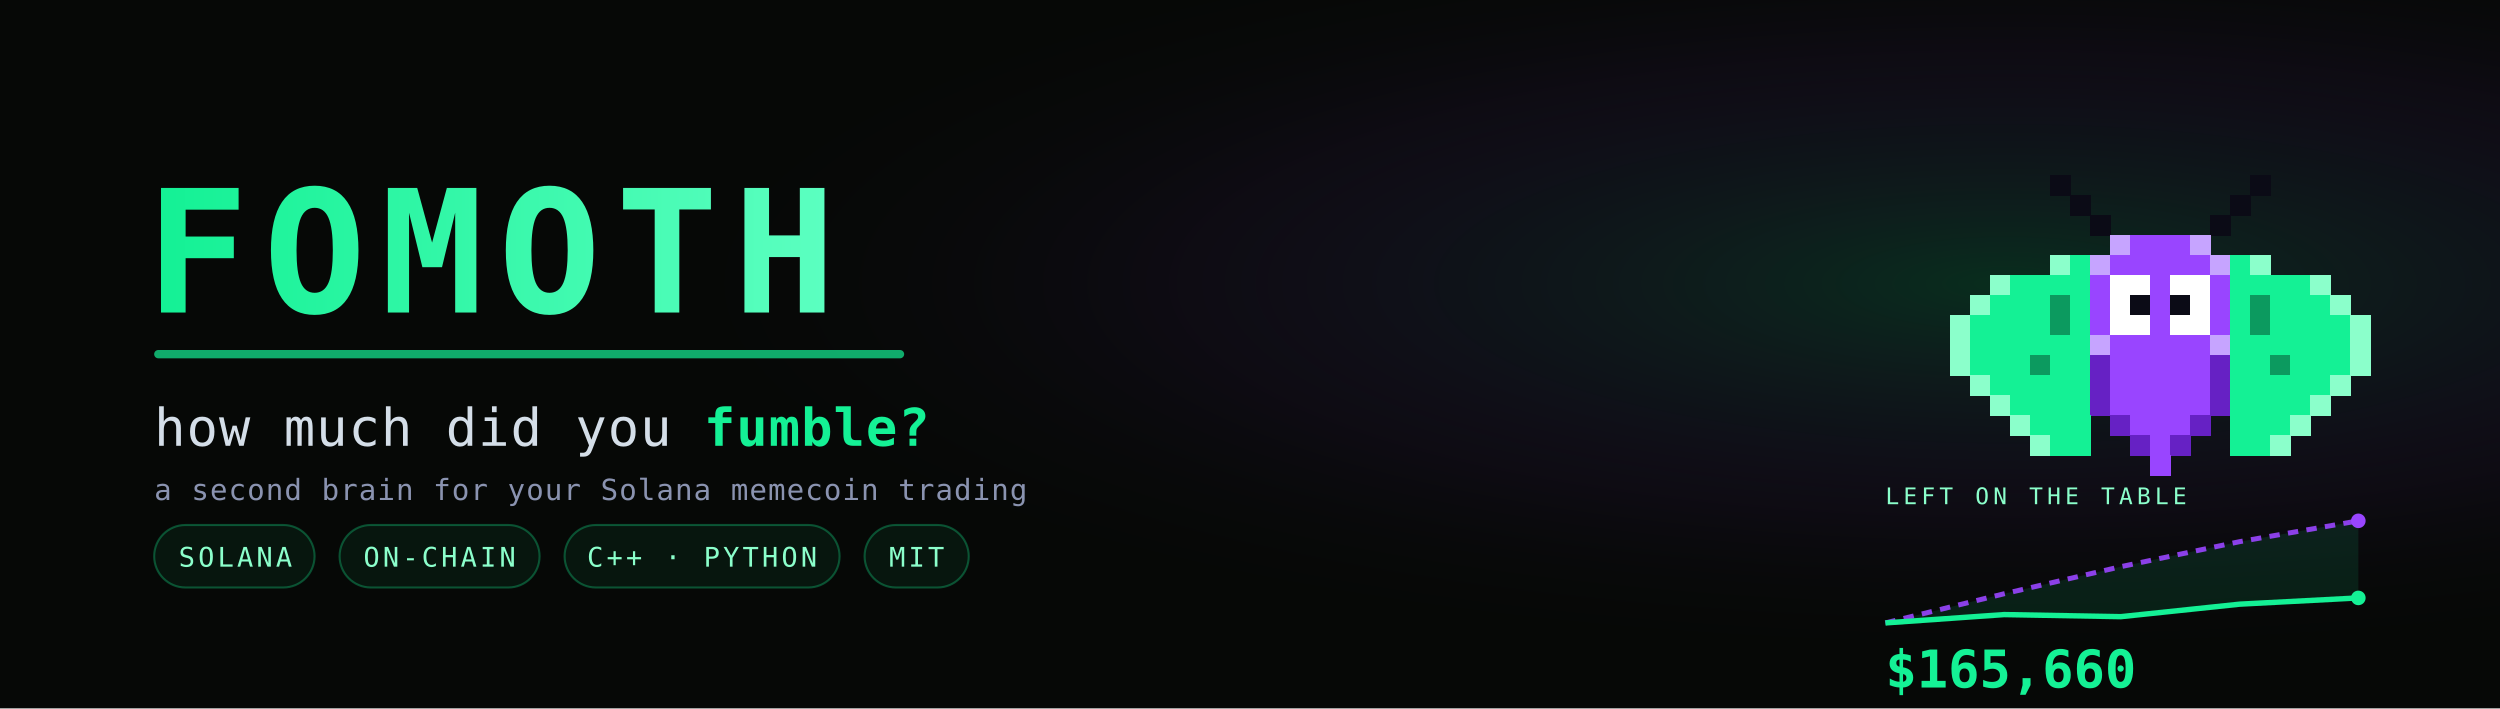
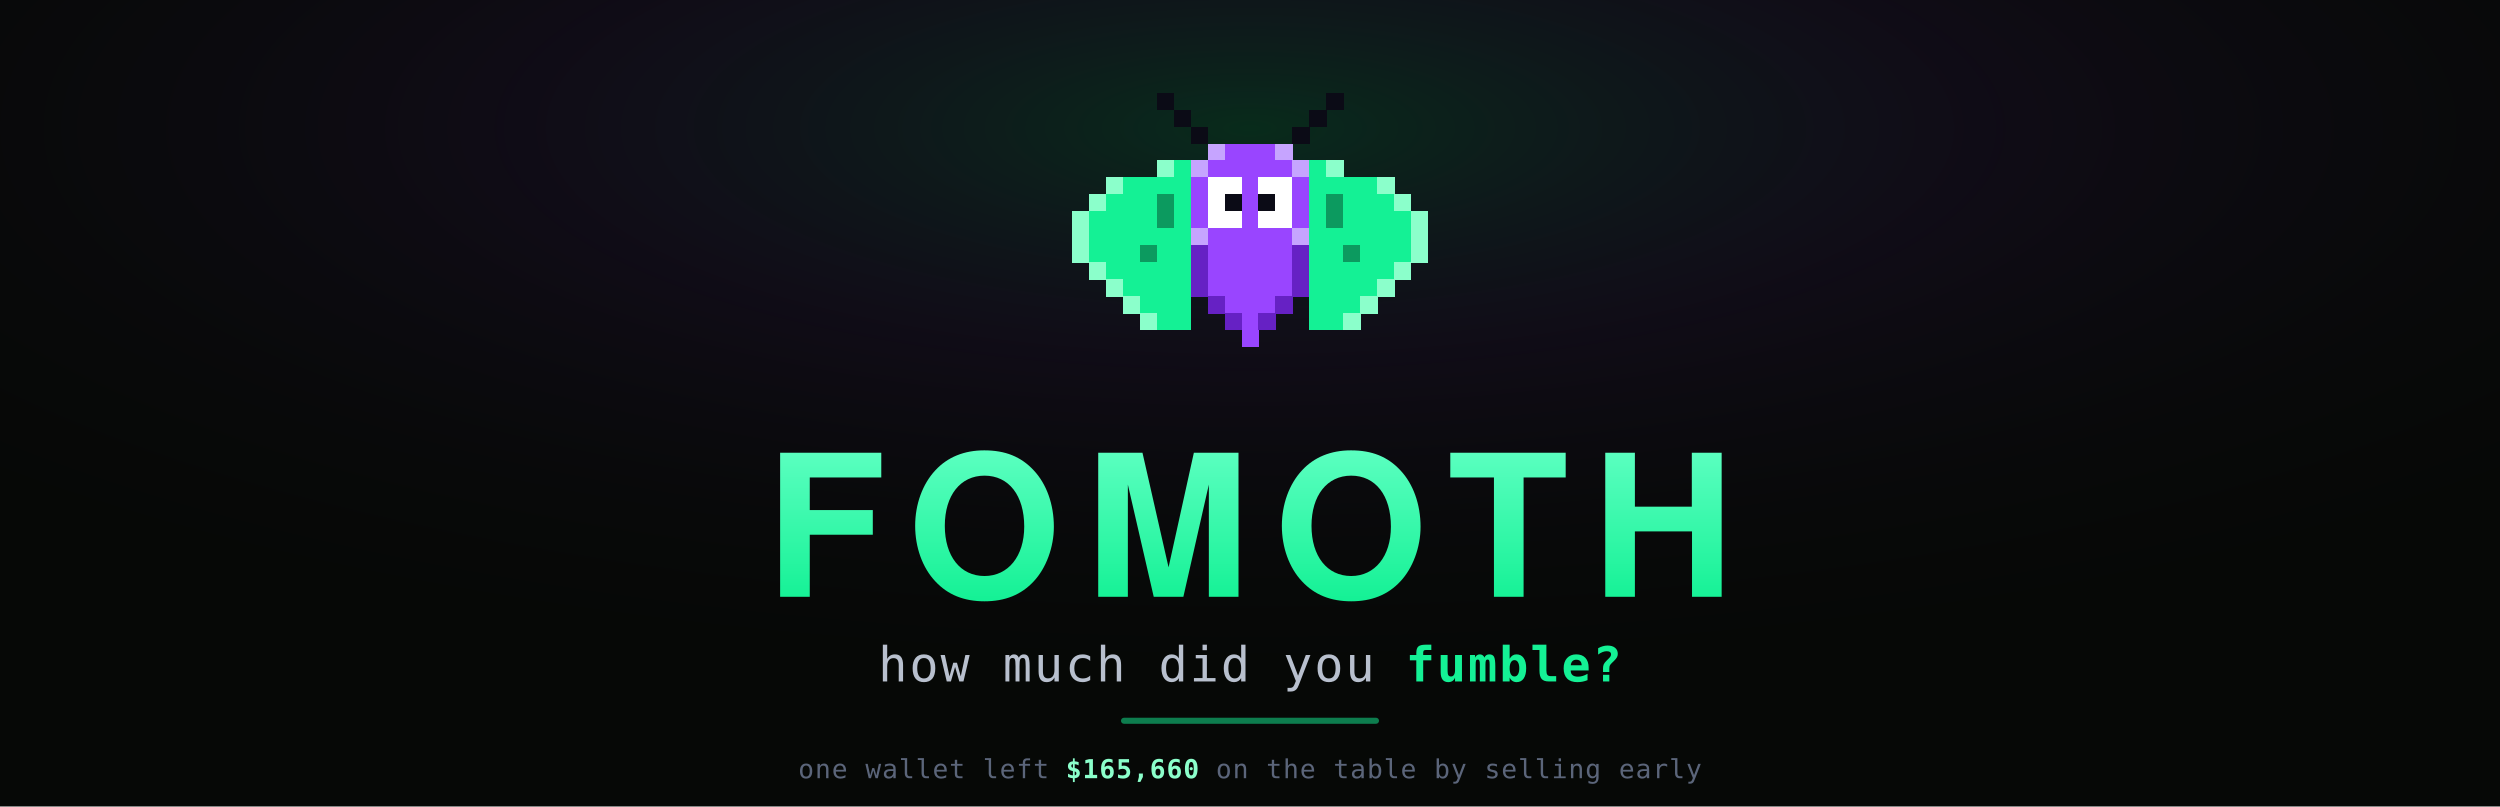
- <svg xmlns="http://www.w3.org/2000/svg" viewBox="0 0 1200 340" width="1200" height="340" font-family="ui-monospace,Menlo,Consolas,monospace">
+ <svg xmlns="http://www.w3.org/2000/svg" viewBox="0 0 1240 400" width="1240" height="400">
  <defs>
-     <radialGradient id="glow" cx="80%" cy="40%" r="55%">
-       <stop offset="0%" stop-color="#14F195" stop-opacity="0.16" />
-       <stop offset="60%" stop-color="#9945FF" stop-opacity="0.05" />
+     <radialGradient id="glow" cx="50%" cy="16%" r="72%">
+       <stop offset="0%" stop-color="#14F195" stop-opacity="0.15" />
+       <stop offset="42%" stop-color="#9945FF" stop-opacity="0.06" />
      <stop offset="100%" stop-color="#060806" stop-opacity="0" />
    </radialGradient>
-     <linearGradient id="title" x1="0" y1="0" x2="1" y2="0">
-       <stop offset="0%" stop-color="#14F195" />
-       <stop offset="100%" stop-color="#5BFFC0" />
+     <linearGradient id="title" x1="0" y1="0" x2="0" y2="1">
+       <stop offset="0%" stop-color="#5BFFC0" />
+       <stop offset="100%" stop-color="#14F195" />
    </linearGradient>
  </defs>
-   <rect width="1200" height="340" fill="#060806" />
-   <rect width="1200" height="340" fill="url(#glow)" />
-   <text x="70" y="150" font-size="82" font-weight="800" letter-spacing="7" fill="url(#title)">FOMOTH</text>
-   <rect x="74" y="168" width="360" height="4" rx="2" fill="#14F195" opacity="0.7" />
-   <text x="74" y="214" font-size="25" letter-spacing="0.5" fill="#D4DEE8">how much did you <tspan fill="#14F195" font-weight="700">fumble?</tspan>
+   <rect width="1240" height="400" fill="#060806" />
+   <rect width="1240" height="400" fill="url(#glow)" />
+   <g shape-rendering="crispEdges">
+     <rect x="573.8" y="46.0" width="8.7" height="8.7" fill="#0B0B16" />
+     <rect x="657.8" y="46.0" width="8.7" height="8.7" fill="#0B0B16" />
+     <rect x="582.2" y="54.4" width="8.7" height="8.7" fill="#0B0B16" />
+     <rect x="649.4" y="54.4" width="8.7" height="8.7" fill="#0B0B16" />
+     <rect x="590.6" y="62.8" width="8.7" height="8.7" fill="#0B0B16" />
+     <rect x="641.0" y="62.8" width="8.7" height="8.7" fill="#0B0B16" />
+     <rect x="599.0" y="71.2" width="8.7" height="8.7" fill="#C6A4FF" />
+     <rect x="607.4" y="71.2" width="8.7" height="8.7" fill="#9945FF" />
+     <rect x="615.8" y="71.2" width="8.7" height="8.7" fill="#9945FF" />
+     <rect x="624.2" y="71.2" width="8.7" height="8.7" fill="#9945FF" />
+     <rect x="632.6" y="71.2" width="8.7" height="8.7" fill="#C6A4FF" />
+     <rect x="573.8" y="79.6" width="8.7" height="8.7" fill="#8BFFCB" />
+     <rect x="582.2" y="79.6" width="8.7" height="8.7" fill="#14F195" />
+     <rect x="590.6" y="79.6" width="8.7" height="8.7" fill="#C6A4FF" />
+     <rect x="599.0" y="79.6" width="8.7" height="8.7" fill="#9945FF" />
+     <rect x="607.4" y="79.6" width="8.7" height="8.7" fill="#9945FF" />
+     <rect x="615.8" y="79.6" width="8.7" height="8.7" fill="#9945FF" />
+     <rect x="624.2" y="79.6" width="8.7" height="8.7" fill="#9945FF" />
+     <rect x="632.6" y="79.6" width="8.7" height="8.7" fill="#9945FF" />
+     <rect x="641.0" y="79.6" width="8.7" height="8.7" fill="#C6A4FF" />
+     <rect x="649.4" y="79.6" width="8.7" height="8.7" fill="#14F195" />
+     <rect x="657.8" y="79.6" width="8.7" height="8.7" fill="#8BFFCB" />
+     <rect x="548.6" y="88.0" width="8.7" height="8.7" fill="#8BFFCB" />
+     <rect x="557.0" y="88.0" width="8.7" height="8.7" fill="#14F195" />
+     <rect x="565.4" y="88.0" width="8.7" height="8.7" fill="#14F195" />
+     <rect x="573.8" y="88.0" width="8.7" height="8.7" fill="#14F195" />
+     <rect x="582.2" y="88.0" width="8.7" height="8.7" fill="#14F195" />
+     <rect x="590.6" y="88.0" width="8.7" height="8.7" fill="#9945FF" />
+     <rect x="599.0" y="88.0" width="8.7" height="8.7" fill="#FFFFFF" />
+     <rect x="607.4" y="88.0" width="8.7" height="8.7" fill="#FFFFFF" />
+     <rect x="615.8" y="88.0" width="8.7" height="8.7" fill="#9945FF" />
+     <rect x="624.2" y="88.0" width="8.7" height="8.7" fill="#FFFFFF" />
+     <rect x="632.6" y="88.0" width="8.7" height="8.7" fill="#FFFFFF" />
+     <rect x="641.0" y="88.0" width="8.7" height="8.7" fill="#9945FF" />
+     <rect x="649.4" y="88.0" width="8.7" height="8.7" fill="#14F195" />
+     <rect x="657.8" y="88.0" width="8.7" height="8.7" fill="#14F195" />
+     <rect x="666.2" y="88.0" width="8.7" height="8.7" fill="#14F195" />
+     <rect x="674.6" y="88.0" width="8.7" height="8.7" fill="#14F195" />
+     <rect x="683.0" y="88.0" width="8.7" height="8.7" fill="#8BFFCB" />
+     <rect x="540.2" y="96.4" width="8.7" height="8.7" fill="#8BFFCB" />
+     <rect x="548.6" y="96.4" width="8.7" height="8.7" fill="#14F195" />
+     <rect x="557.0" y="96.4" width="8.7" height="8.7" fill="#14F195" />
+     <rect x="565.4" y="96.4" width="8.7" height="8.7" fill="#14F195" />
+     <rect x="573.8" y="96.4" width="8.7" height="8.7" fill="#0C9A5F" />
+     <rect x="582.2" y="96.4" width="8.7" height="8.7" fill="#14F195" />
+     <rect x="590.6" y="96.4" width="8.7" height="8.7" fill="#9945FF" />
+     <rect x="599.0" y="96.4" width="8.7" height="8.7" fill="#FFFFFF" />
+     <rect x="607.4" y="96.4" width="8.7" height="8.7" fill="#0B0B16" />
+     <rect x="615.8" y="96.4" width="8.7" height="8.7" fill="#9945FF" />
+     <rect x="624.2" y="96.4" width="8.7" height="8.7" fill="#0B0B16" />
+     <rect x="632.6" y="96.4" width="8.7" height="8.7" fill="#FFFFFF" />
+     <rect x="641.0" y="96.4" width="8.7" height="8.7" fill="#9945FF" />
+     <rect x="649.4" y="96.4" width="8.7" height="8.7" fill="#14F195" />
+     <rect x="657.8" y="96.4" width="8.7" height="8.7" fill="#0C9A5F" />
+     <rect x="666.2" y="96.4" width="8.7" height="8.7" fill="#14F195" />
+     <rect x="674.6" y="96.4" width="8.7" height="8.7" fill="#14F195" />
+     <rect x="683.0" y="96.4" width="8.7" height="8.7" fill="#14F195" />
+     <rect x="691.4" y="96.4" width="8.7" height="8.7" fill="#8BFFCB" />
+     <rect x="531.8" y="104.8" width="8.7" height="8.7" fill="#8BFFCB" />
+     <rect x="540.2" y="104.8" width="8.7" height="8.7" fill="#14F195" />
+     <rect x="548.6" y="104.8" width="8.7" height="8.7" fill="#14F195" />
+     <rect x="557.0" y="104.8" width="8.7" height="8.7" fill="#14F195" />
+     <rect x="565.4" y="104.8" width="8.7" height="8.7" fill="#14F195" />
+     <rect x="573.8" y="104.8" width="8.7" height="8.7" fill="#0C9A5F" />
+     <rect x="582.2" y="104.8" width="8.7" height="8.7" fill="#14F195" />
+     <rect x="590.6" y="104.8" width="8.7" height="8.7" fill="#9945FF" />
+     <rect x="599.0" y="104.8" width="8.7" height="8.7" fill="#FFFFFF" />
+     <rect x="607.4" y="104.8" width="8.7" height="8.7" fill="#FFFFFF" />
+     <rect x="615.8" y="104.8" width="8.7" height="8.7" fill="#9945FF" />
+     <rect x="624.2" y="104.8" width="8.7" height="8.7" fill="#FFFFFF" />
+     <rect x="632.6" y="104.8" width="8.7" height="8.7" fill="#FFFFFF" />
+     <rect x="641.0" y="104.8" width="8.7" height="8.7" fill="#9945FF" />
+     <rect x="649.4" y="104.8" width="8.7" height="8.7" fill="#14F195" />
+     <rect x="657.8" y="104.8" width="8.7" height="8.7" fill="#0C9A5F" />
+     <rect x="666.2" y="104.8" width="8.7" height="8.7" fill="#14F195" />
+     <rect x="674.6" y="104.8" width="8.7" height="8.7" fill="#14F195" />
+     <rect x="683.0" y="104.8" width="8.7" height="8.7" fill="#14F195" />
+     <rect x="691.4" y="104.8" width="8.7" height="8.7" fill="#14F195" />
+     <rect x="699.8" y="104.8" width="8.7" height="8.7" fill="#8BFFCB" />
+     <rect x="531.8" y="113.2" width="8.7" height="8.7" fill="#8BFFCB" />
+     <rect x="540.2" y="113.2" width="8.7" height="8.7" fill="#14F195" />
+     <rect x="548.6" y="113.2" width="8.7" height="8.7" fill="#14F195" />
+     <rect x="557.0" y="113.2" width="8.7" height="8.7" fill="#14F195" />
+     <rect x="565.4" y="113.2" width="8.7" height="8.7" fill="#14F195" />
+     <rect x="573.8" y="113.2" width="8.7" height="8.7" fill="#14F195" />
+     <rect x="582.2" y="113.2" width="8.7" height="8.7" fill="#14F195" />
+     <rect x="590.6" y="113.2" width="8.7" height="8.7" fill="#C6A4FF" />
+     <rect x="599.0" y="113.2" width="8.7" height="8.7" fill="#9945FF" />
+     <rect x="607.4" y="113.2" width="8.7" height="8.7" fill="#9945FF" />
+     <rect x="615.8" y="113.2" width="8.7" height="8.7" fill="#9945FF" />
+     <rect x="624.2" y="113.2" width="8.7" height="8.7" fill="#9945FF" />
+     <rect x="632.6" y="113.2" width="8.7" height="8.7" fill="#9945FF" />
+     <rect x="641.0" y="113.2" width="8.7" height="8.7" fill="#C6A4FF" />
+     <rect x="649.4" y="113.2" width="8.7" height="8.7" fill="#14F195" />
+     <rect x="657.8" y="113.2" width="8.7" height="8.7" fill="#14F195" />
+     <rect x="666.2" y="113.2" width="8.7" height="8.7" fill="#14F195" />
+     <rect x="674.6" y="113.2" width="8.7" height="8.7" fill="#14F195" />
+     <rect x="683.0" y="113.2" width="8.7" height="8.7" fill="#14F195" />
+     <rect x="691.4" y="113.2" width="8.7" height="8.7" fill="#14F195" />
+     <rect x="699.8" y="113.2" width="8.7" height="8.7" fill="#8BFFCB" />
+     <rect x="531.8" y="121.6" width="8.7" height="8.7" fill="#8BFFCB" />
+     <rect x="540.2" y="121.6" width="8.7" height="8.7" fill="#14F195" />
+     <rect x="548.6" y="121.6" width="8.7" height="8.7" fill="#14F195" />
+     <rect x="557.0" y="121.6" width="8.7" height="8.7" fill="#14F195" />
+     <rect x="565.4" y="121.6" width="8.7" height="8.7" fill="#0C9A5F" />
+     <rect x="573.8" y="121.6" width="8.7" height="8.7" fill="#14F195" />
+     <rect x="582.2" y="121.6" width="8.7" height="8.7" fill="#14F195" />
+     <rect x="590.6" y="121.6" width="8.7" height="8.7" fill="#6621C4" />
+     <rect x="599.0" y="121.6" width="8.7" height="8.7" fill="#9945FF" />
+     <rect x="607.4" y="121.6" width="8.7" height="8.7" fill="#9945FF" />
+     <rect x="615.8" y="121.6" width="8.7" height="8.7" fill="#9945FF" />
+     <rect x="624.2" y="121.6" width="8.7" height="8.7" fill="#9945FF" />
+     <rect x="632.6" y="121.6" width="8.7" height="8.7" fill="#9945FF" />
+     <rect x="641.0" y="121.6" width="8.7" height="8.7" fill="#6621C4" />
+     <rect x="649.4" y="121.6" width="8.7" height="8.7" fill="#14F195" />
+     <rect x="657.8" y="121.6" width="8.7" height="8.7" fill="#14F195" />
+     <rect x="666.2" y="121.6" width="8.7" height="8.7" fill="#0C9A5F" />
+     <rect x="674.6" y="121.6" width="8.7" height="8.7" fill="#14F195" />
+     <rect x="683.0" y="121.6" width="8.7" height="8.7" fill="#14F195" />
+     <rect x="691.4" y="121.6" width="8.7" height="8.7" fill="#14F195" />
+     <rect x="699.8" y="121.6" width="8.7" height="8.7" fill="#8BFFCB" />
+     <rect x="540.2" y="130.0" width="8.7" height="8.7" fill="#8BFFCB" />
+     <rect x="548.6" y="130.0" width="8.7" height="8.7" fill="#14F195" />
+     <rect x="557.0" y="130.0" width="8.7" height="8.7" fill="#14F195" />
+     <rect x="565.4" y="130.0" width="8.7" height="8.7" fill="#14F195" />
+     <rect x="573.8" y="130.0" width="8.7" height="8.7" fill="#14F195" />
+     <rect x="582.2" y="130.0" width="8.7" height="8.7" fill="#14F195" />
+     <rect x="590.6" y="130.0" width="8.7" height="8.7" fill="#6621C4" />
+     <rect x="599.0" y="130.0" width="8.7" height="8.7" fill="#9945FF" />
+     <rect x="607.4" y="130.0" width="8.7" height="8.7" fill="#9945FF" />
+     <rect x="615.8" y="130.0" width="8.7" height="8.7" fill="#9945FF" />
+     <rect x="624.2" y="130.0" width="8.7" height="8.7" fill="#9945FF" />
+     <rect x="632.6" y="130.0" width="8.7" height="8.7" fill="#9945FF" />
+     <rect x="641.0" y="130.0" width="8.7" height="8.7" fill="#6621C4" />
+     <rect x="649.4" y="130.0" width="8.7" height="8.7" fill="#14F195" />
+     <rect x="657.8" y="130.0" width="8.7" height="8.7" fill="#14F195" />
+     <rect x="666.2" y="130.0" width="8.7" height="8.7" fill="#14F195" />
+     <rect x="674.6" y="130.0" width="8.7" height="8.7" fill="#14F195" />
+     <rect x="683.0" y="130.0" width="8.7" height="8.7" fill="#14F195" />
+     <rect x="691.4" y="130.0" width="8.7" height="8.7" fill="#8BFFCB" />
+     <rect x="548.6" y="138.4" width="8.7" height="8.7" fill="#8BFFCB" />
+     <rect x="557.0" y="138.4" width="8.7" height="8.7" fill="#14F195" />
+     <rect x="565.4" y="138.4" width="8.7" height="8.7" fill="#14F195" />
+     <rect x="573.8" y="138.4" width="8.7" height="8.7" fill="#14F195" />
+     <rect x="582.2" y="138.4" width="8.7" height="8.7" fill="#14F195" />
+     <rect x="590.6" y="138.4" width="8.7" height="8.7" fill="#6621C4" />
+     <rect x="599.0" y="138.4" width="8.7" height="8.7" fill="#9945FF" />
+     <rect x="607.4" y="138.4" width="8.7" height="8.7" fill="#9945FF" />
+     <rect x="615.8" y="138.4" width="8.7" height="8.7" fill="#9945FF" />
+     <rect x="624.2" y="138.4" width="8.7" height="8.7" fill="#9945FF" />
+     <rect x="632.6" y="138.4" width="8.7" height="8.7" fill="#9945FF" />
+     <rect x="641.0" y="138.4" width="8.7" height="8.7" fill="#6621C4" />
+     <rect x="649.4" y="138.4" width="8.7" height="8.7" fill="#14F195" />
+     <rect x="657.8" y="138.4" width="8.7" height="8.7" fill="#14F195" />
+     <rect x="666.2" y="138.4" width="8.7" height="8.7" fill="#14F195" />
+     <rect x="674.6" y="138.4" width="8.7" height="8.7" fill="#14F195" />
+     <rect x="683.0" y="138.4" width="8.7" height="8.7" fill="#8BFFCB" />
+     <rect x="557.0" y="146.8" width="8.7" height="8.7" fill="#8BFFCB" />
+     <rect x="565.4" y="146.8" width="8.7" height="8.7" fill="#14F195" />
+     <rect x="573.8" y="146.8" width="8.7" height="8.7" fill="#14F195" />
+     <rect x="582.2" y="146.8" width="8.7" height="8.7" fill="#14F195" />
+     <rect x="599.0" y="146.8" width="8.7" height="8.7" fill="#6621C4" />
+     <rect x="607.4" y="146.8" width="8.7" height="8.7" fill="#9945FF" />
+     <rect x="615.8" y="146.8" width="8.7" height="8.7" fill="#9945FF" />
+     <rect x="624.2" y="146.8" width="8.7" height="8.7" fill="#9945FF" />
+     <rect x="632.6" y="146.8" width="8.7" height="8.7" fill="#6621C4" />
+     <rect x="649.4" y="146.8" width="8.7" height="8.7" fill="#14F195" />
+     <rect x="657.8" y="146.8" width="8.7" height="8.7" fill="#14F195" />
+     <rect x="666.2" y="146.8" width="8.7" height="8.7" fill="#14F195" />
+     <rect x="674.6" y="146.8" width="8.7" height="8.7" fill="#8BFFCB" />
+     <rect x="565.4" y="155.2" width="8.7" height="8.7" fill="#8BFFCB" />
+     <rect x="573.8" y="155.2" width="8.7" height="8.7" fill="#14F195" />
+     <rect x="582.2" y="155.2" width="8.7" height="8.7" fill="#14F195" />
+     <rect x="607.4" y="155.2" width="8.7" height="8.7" fill="#6621C4" />
+     <rect x="615.8" y="155.2" width="8.7" height="8.7" fill="#9945FF" />
+     <rect x="624.2" y="155.2" width="8.7" height="8.7" fill="#6621C4" />
+     <rect x="649.4" y="155.2" width="8.7" height="8.7" fill="#14F195" />
+     <rect x="657.8" y="155.2" width="8.7" height="8.7" fill="#14F195" />
+     <rect x="666.2" y="155.2" width="8.7" height="8.7" fill="#8BFFCB" />
+     <rect x="615.8" y="163.6" width="8.7" height="8.7" fill="#9945FF" />
+   </g>
+   <text x="620.0" y="296" text-anchor="middle" font-family="'Helvetica Neue',Helvetica,Arial,sans-serif" font-size="98" font-weight="800" letter-spacing="12" fill="url(#title)">FOMOTH</text>
+   <text x="620.0" y="338" text-anchor="middle" font-family="ui-monospace,'SF Mono',Menlo,Consolas,monospace" font-size="24" letter-spacing="1" fill="#B8C0CE">how much did you <tspan fill="#14F195" font-weight="700">fumble?</tspan>
  </text>
-   <text x="74" y="240" font-size="14" letter-spacing="0.5" fill="#8A93B0">a second brain for your Solana memecoin trading</text>
-   <g>
-     <rect x="74" y="252" width="77" height="30" rx="15" fill="rgba(20,241,149,0.06)" stroke="rgba(20,241,149,0.30)" />
-     <text x="113" y="272" text-anchor="middle" font-family="ui-monospace,Menlo,Consolas,monospace" font-size="13" letter-spacing="1.5" fill="#8BFFCB">SOLANA</text>
-   </g>
-   <g>
-     <rect x="163" y="252" width="96" height="30" rx="15" fill="rgba(20,241,149,0.06)" stroke="rgba(20,241,149,0.30)" />
-     <text x="211" y="272" text-anchor="middle" font-family="ui-monospace,Menlo,Consolas,monospace" font-size="13" letter-spacing="1.5" fill="#8BFFCB">ON-CHAIN</text>
-   </g>
-   <g>
-     <rect x="271" y="252" width="132" height="30" rx="15" fill="rgba(20,241,149,0.06)" stroke="rgba(20,241,149,0.30)" />
-     <text x="337" y="272" text-anchor="middle" font-family="ui-monospace,Menlo,Consolas,monospace" font-size="13" letter-spacing="1.5" fill="#8BFFCB">C++ · PYTHON</text>
-   </g>
-   <g>
-     <rect x="415" y="252" width="50" height="30" rx="15" fill="rgba(20,241,149,0.06)" stroke="rgba(20,241,149,0.30)" />
-     <text x="440" y="272" text-anchor="middle" font-family="ui-monospace,Menlo,Consolas,monospace" font-size="13" letter-spacing="1.5" fill="#8BFFCB">MIT</text>
-   </g>
-   <text x="905" y="242" font-size="11" letter-spacing="2" fill="#8BFFCB">LEFT ON THE TABLE</text>
-   <path d="M905,299 L962,285 L1018,272 L1075,260 L1132,250 L1132,287 L1075,290 L1018,296 L962,295 L905,299 Z" fill="#14F195" opacity="0.10" />
-   <polyline points="905,299 962,285 1018,272 1075,260 1132,250" fill="none" stroke="#9945FF" stroke-width="2.4" stroke-dasharray="5 4" opacity="0.9" />
-   <polyline points="905,299 962,295 1018,296 1075,290 1132,287" fill="none" stroke="#14F195" stroke-width="2.6" />
-   <circle cx="1132" cy="250" r="3.5" fill="#9945FF" />
-   <circle cx="1132" cy="287" r="3.5" fill="#14F195" />
-   <text x="905" y="330" font-size="25" font-weight="800" fill="#14F195">$165,660</text>
-   <g shape-rendering="crispEdges">
-     <rect x="984.0" y="84.0" width="9.9" height="9.9" fill="#0B0B16" />
-     <rect x="1080.0" y="84.0" width="9.9" height="9.9" fill="#0B0B16" />
-     <rect x="993.6" y="93.6" width="9.9" height="9.9" fill="#0B0B16" />
-     <rect x="1070.4" y="93.6" width="9.9" height="9.9" fill="#0B0B16" />
-     <rect x="1003.2" y="103.2" width="9.9" height="9.9" fill="#0B0B16" />
-     <rect x="1060.8" y="103.2" width="9.9" height="9.9" fill="#0B0B16" />
-     <rect x="1012.8" y="112.8" width="9.9" height="9.9" fill="#C6A4FF" />
-     <rect x="1022.4" y="112.8" width="9.9" height="9.9" fill="#9945FF" />
-     <rect x="1032.0" y="112.8" width="9.9" height="9.9" fill="#9945FF" />
-     <rect x="1041.6" y="112.8" width="9.9" height="9.9" fill="#9945FF" />
-     <rect x="1051.2" y="112.8" width="9.9" height="9.9" fill="#C6A4FF" />
-     <rect x="984.0" y="122.4" width="9.9" height="9.9" fill="#8BFFCB" />
-     <rect x="993.6" y="122.4" width="9.9" height="9.9" fill="#14F195" />
-     <rect x="1003.2" y="122.4" width="9.9" height="9.9" fill="#C6A4FF" />
-     <rect x="1012.8" y="122.4" width="9.9" height="9.9" fill="#9945FF" />
-     <rect x="1022.4" y="122.4" width="9.9" height="9.9" fill="#9945FF" />
-     <rect x="1032.0" y="122.4" width="9.9" height="9.9" fill="#9945FF" />
-     <rect x="1041.6" y="122.4" width="9.9" height="9.9" fill="#9945FF" />
-     <rect x="1051.2" y="122.4" width="9.9" height="9.9" fill="#9945FF" />
-     <rect x="1060.8" y="122.4" width="9.9" height="9.9" fill="#C6A4FF" />
-     <rect x="1070.4" y="122.4" width="9.9" height="9.9" fill="#14F195" />
-     <rect x="1080.0" y="122.4" width="9.9" height="9.9" fill="#8BFFCB" />
-     <rect x="955.2" y="132.0" width="9.9" height="9.9" fill="#8BFFCB" />
-     <rect x="964.8" y="132.0" width="9.9" height="9.9" fill="#14F195" />
-     <rect x="974.4" y="132.0" width="9.9" height="9.9" fill="#14F195" />
-     <rect x="984.0" y="132.0" width="9.9" height="9.9" fill="#14F195" />
-     <rect x="993.6" y="132.0" width="9.9" height="9.9" fill="#14F195" />
-     <rect x="1003.2" y="132.0" width="9.9" height="9.9" fill="#9945FF" />
-     <rect x="1012.8" y="132.0" width="9.9" height="9.9" fill="#FFFFFF" />
-     <rect x="1022.4" y="132.0" width="9.9" height="9.9" fill="#FFFFFF" />
-     <rect x="1032.0" y="132.0" width="9.9" height="9.9" fill="#9945FF" />
-     <rect x="1041.6" y="132.0" width="9.9" height="9.9" fill="#FFFFFF" />
-     <rect x="1051.2" y="132.0" width="9.9" height="9.9" fill="#FFFFFF" />
-     <rect x="1060.8" y="132.0" width="9.9" height="9.9" fill="#9945FF" />
-     <rect x="1070.4" y="132.0" width="9.9" height="9.9" fill="#14F195" />
-     <rect x="1080.0" y="132.0" width="9.9" height="9.9" fill="#14F195" />
-     <rect x="1089.6" y="132.0" width="9.9" height="9.9" fill="#14F195" />
-     <rect x="1099.2" y="132.0" width="9.9" height="9.9" fill="#14F195" />
-     <rect x="1108.8" y="132.0" width="9.9" height="9.9" fill="#8BFFCB" />
-     <rect x="945.6" y="141.6" width="9.9" height="9.9" fill="#8BFFCB" />
-     <rect x="955.2" y="141.6" width="9.9" height="9.9" fill="#14F195" />
-     <rect x="964.8" y="141.6" width="9.9" height="9.9" fill="#14F195" />
-     <rect x="974.4" y="141.6" width="9.9" height="9.9" fill="#14F195" />
-     <rect x="984.0" y="141.6" width="9.9" height="9.9" fill="#0C9A5F" />
-     <rect x="993.6" y="141.6" width="9.9" height="9.9" fill="#14F195" />
-     <rect x="1003.2" y="141.6" width="9.9" height="9.9" fill="#9945FF" />
-     <rect x="1012.8" y="141.6" width="9.9" height="9.9" fill="#FFFFFF" />
-     <rect x="1022.4" y="141.6" width="9.9" height="9.9" fill="#0B0B16" />
-     <rect x="1032.0" y="141.6" width="9.9" height="9.9" fill="#9945FF" />
-     <rect x="1041.6" y="141.6" width="9.9" height="9.9" fill="#0B0B16" />
-     <rect x="1051.2" y="141.6" width="9.9" height="9.9" fill="#FFFFFF" />
-     <rect x="1060.8" y="141.6" width="9.9" height="9.9" fill="#9945FF" />
-     <rect x="1070.4" y="141.6" width="9.9" height="9.9" fill="#14F195" />
-     <rect x="1080.0" y="141.6" width="9.9" height="9.9" fill="#0C9A5F" />
-     <rect x="1089.6" y="141.6" width="9.9" height="9.9" fill="#14F195" />
-     <rect x="1099.2" y="141.6" width="9.9" height="9.9" fill="#14F195" />
-     <rect x="1108.8" y="141.6" width="9.9" height="9.9" fill="#14F195" />
-     <rect x="1118.4" y="141.6" width="9.9" height="9.9" fill="#8BFFCB" />
-     <rect x="936.0" y="151.2" width="9.9" height="9.9" fill="#8BFFCB" />
-     <rect x="945.6" y="151.2" width="9.9" height="9.9" fill="#14F195" />
-     <rect x="955.2" y="151.2" width="9.9" height="9.9" fill="#14F195" />
-     <rect x="964.8" y="151.2" width="9.9" height="9.9" fill="#14F195" />
-     <rect x="974.4" y="151.2" width="9.9" height="9.9" fill="#14F195" />
-     <rect x="984.0" y="151.2" width="9.9" height="9.9" fill="#0C9A5F" />
-     <rect x="993.6" y="151.2" width="9.9" height="9.9" fill="#14F195" />
-     <rect x="1003.2" y="151.2" width="9.9" height="9.9" fill="#9945FF" />
-     <rect x="1012.8" y="151.2" width="9.9" height="9.9" fill="#FFFFFF" />
-     <rect x="1022.4" y="151.2" width="9.9" height="9.9" fill="#FFFFFF" />
-     <rect x="1032.0" y="151.2" width="9.9" height="9.9" fill="#9945FF" />
-     <rect x="1041.6" y="151.2" width="9.9" height="9.9" fill="#FFFFFF" />
-     <rect x="1051.2" y="151.2" width="9.9" height="9.9" fill="#FFFFFF" />
-     <rect x="1060.8" y="151.2" width="9.9" height="9.9" fill="#9945FF" />
-     <rect x="1070.4" y="151.2" width="9.9" height="9.9" fill="#14F195" />
-     <rect x="1080.0" y="151.2" width="9.9" height="9.9" fill="#0C9A5F" />
-     <rect x="1089.6" y="151.2" width="9.9" height="9.9" fill="#14F195" />
-     <rect x="1099.2" y="151.2" width="9.9" height="9.9" fill="#14F195" />
-     <rect x="1108.8" y="151.2" width="9.9" height="9.9" fill="#14F195" />
-     <rect x="1118.4" y="151.2" width="9.9" height="9.9" fill="#14F195" />
-     <rect x="1128.0" y="151.2" width="9.9" height="9.9" fill="#8BFFCB" />
-     <rect x="936.0" y="160.8" width="9.9" height="9.9" fill="#8BFFCB" />
-     <rect x="945.6" y="160.8" width="9.9" height="9.9" fill="#14F195" />
-     <rect x="955.2" y="160.8" width="9.9" height="9.9" fill="#14F195" />
-     <rect x="964.8" y="160.8" width="9.9" height="9.9" fill="#14F195" />
-     <rect x="974.4" y="160.8" width="9.9" height="9.9" fill="#14F195" />
-     <rect x="984.0" y="160.8" width="9.9" height="9.9" fill="#14F195" />
-     <rect x="993.6" y="160.8" width="9.9" height="9.9" fill="#14F195" />
-     <rect x="1003.2" y="160.8" width="9.9" height="9.9" fill="#C6A4FF" />
-     <rect x="1012.8" y="160.8" width="9.9" height="9.9" fill="#9945FF" />
-     <rect x="1022.4" y="160.8" width="9.9" height="9.9" fill="#9945FF" />
-     <rect x="1032.0" y="160.8" width="9.9" height="9.9" fill="#9945FF" />
-     <rect x="1041.6" y="160.8" width="9.9" height="9.9" fill="#9945FF" />
-     <rect x="1051.2" y="160.8" width="9.9" height="9.9" fill="#9945FF" />
-     <rect x="1060.8" y="160.8" width="9.9" height="9.9" fill="#C6A4FF" />
-     <rect x="1070.4" y="160.8" width="9.9" height="9.9" fill="#14F195" />
-     <rect x="1080.0" y="160.8" width="9.9" height="9.9" fill="#14F195" />
-     <rect x="1089.6" y="160.8" width="9.9" height="9.9" fill="#14F195" />
-     <rect x="1099.2" y="160.8" width="9.9" height="9.9" fill="#14F195" />
-     <rect x="1108.8" y="160.8" width="9.9" height="9.9" fill="#14F195" />
-     <rect x="1118.4" y="160.8" width="9.9" height="9.9" fill="#14F195" />
-     <rect x="1128.0" y="160.8" width="9.9" height="9.9" fill="#8BFFCB" />
-     <rect x="936.0" y="170.4" width="9.9" height="9.9" fill="#8BFFCB" />
-     <rect x="945.6" y="170.4" width="9.9" height="9.9" fill="#14F195" />
-     <rect x="955.2" y="170.4" width="9.9" height="9.9" fill="#14F195" />
-     <rect x="964.8" y="170.4" width="9.9" height="9.9" fill="#14F195" />
-     <rect x="974.4" y="170.4" width="9.9" height="9.9" fill="#0C9A5F" />
-     <rect x="984.0" y="170.4" width="9.9" height="9.9" fill="#14F195" />
-     <rect x="993.6" y="170.4" width="9.9" height="9.9" fill="#14F195" />
-     <rect x="1003.2" y="170.4" width="9.9" height="9.9" fill="#6621C4" />
-     <rect x="1012.8" y="170.4" width="9.9" height="9.9" fill="#9945FF" />
-     <rect x="1022.4" y="170.4" width="9.9" height="9.9" fill="#9945FF" />
-     <rect x="1032.0" y="170.4" width="9.9" height="9.9" fill="#9945FF" />
-     <rect x="1041.6" y="170.4" width="9.9" height="9.9" fill="#9945FF" />
-     <rect x="1051.2" y="170.4" width="9.9" height="9.9" fill="#9945FF" />
-     <rect x="1060.8" y="170.4" width="9.9" height="9.9" fill="#6621C4" />
-     <rect x="1070.4" y="170.4" width="9.9" height="9.9" fill="#14F195" />
-     <rect x="1080.0" y="170.4" width="9.9" height="9.9" fill="#14F195" />
-     <rect x="1089.6" y="170.4" width="9.9" height="9.9" fill="#0C9A5F" />
-     <rect x="1099.2" y="170.4" width="9.9" height="9.9" fill="#14F195" />
-     <rect x="1108.8" y="170.4" width="9.9" height="9.9" fill="#14F195" />
-     <rect x="1118.4" y="170.4" width="9.9" height="9.9" fill="#14F195" />
-     <rect x="1128.0" y="170.4" width="9.9" height="9.9" fill="#8BFFCB" />
-     <rect x="945.6" y="180.0" width="9.9" height="9.9" fill="#8BFFCB" />
-     <rect x="955.2" y="180.0" width="9.9" height="9.9" fill="#14F195" />
-     <rect x="964.8" y="180.0" width="9.9" height="9.9" fill="#14F195" />
-     <rect x="974.4" y="180.0" width="9.9" height="9.9" fill="#14F195" />
-     <rect x="984.0" y="180.0" width="9.9" height="9.9" fill="#14F195" />
-     <rect x="993.6" y="180.0" width="9.9" height="9.9" fill="#14F195" />
-     <rect x="1003.2" y="180.0" width="9.9" height="9.9" fill="#6621C4" />
-     <rect x="1012.8" y="180.0" width="9.9" height="9.9" fill="#9945FF" />
-     <rect x="1022.4" y="180.0" width="9.9" height="9.9" fill="#9945FF" />
-     <rect x="1032.0" y="180.0" width="9.9" height="9.9" fill="#9945FF" />
-     <rect x="1041.6" y="180.0" width="9.9" height="9.9" fill="#9945FF" />
-     <rect x="1051.2" y="180.0" width="9.9" height="9.9" fill="#9945FF" />
-     <rect x="1060.8" y="180.0" width="9.9" height="9.9" fill="#6621C4" />
-     <rect x="1070.4" y="180.0" width="9.9" height="9.9" fill="#14F195" />
-     <rect x="1080.0" y="180.0" width="9.9" height="9.9" fill="#14F195" />
-     <rect x="1089.6" y="180.0" width="9.9" height="9.9" fill="#14F195" />
-     <rect x="1099.2" y="180.0" width="9.9" height="9.9" fill="#14F195" />
-     <rect x="1108.8" y="180.0" width="9.9" height="9.9" fill="#14F195" />
-     <rect x="1118.4" y="180.0" width="9.9" height="9.9" fill="#8BFFCB" />
-     <rect x="955.2" y="189.6" width="9.9" height="9.9" fill="#8BFFCB" />
-     <rect x="964.8" y="189.6" width="9.9" height="9.9" fill="#14F195" />
-     <rect x="974.4" y="189.6" width="9.9" height="9.9" fill="#14F195" />
-     <rect x="984.0" y="189.6" width="9.9" height="9.9" fill="#14F195" />
-     <rect x="993.6" y="189.6" width="9.9" height="9.9" fill="#14F195" />
-     <rect x="1003.2" y="189.6" width="9.9" height="9.9" fill="#6621C4" />
-     <rect x="1012.8" y="189.6" width="9.9" height="9.9" fill="#9945FF" />
-     <rect x="1022.4" y="189.6" width="9.9" height="9.9" fill="#9945FF" />
-     <rect x="1032.0" y="189.6" width="9.9" height="9.9" fill="#9945FF" />
-     <rect x="1041.6" y="189.6" width="9.9" height="9.9" fill="#9945FF" />
-     <rect x="1051.2" y="189.6" width="9.9" height="9.9" fill="#9945FF" />
-     <rect x="1060.8" y="189.6" width="9.9" height="9.9" fill="#6621C4" />
-     <rect x="1070.4" y="189.6" width="9.9" height="9.9" fill="#14F195" />
-     <rect x="1080.0" y="189.6" width="9.9" height="9.9" fill="#14F195" />
-     <rect x="1089.6" y="189.6" width="9.9" height="9.9" fill="#14F195" />
-     <rect x="1099.2" y="189.6" width="9.9" height="9.9" fill="#14F195" />
-     <rect x="1108.8" y="189.6" width="9.9" height="9.9" fill="#8BFFCB" />
-     <rect x="964.8" y="199.2" width="9.9" height="9.9" fill="#8BFFCB" />
-     <rect x="974.4" y="199.2" width="9.9" height="9.9" fill="#14F195" />
-     <rect x="984.0" y="199.2" width="9.9" height="9.9" fill="#14F195" />
-     <rect x="993.6" y="199.2" width="9.9" height="9.9" fill="#14F195" />
-     <rect x="1012.8" y="199.2" width="9.9" height="9.9" fill="#6621C4" />
-     <rect x="1022.4" y="199.2" width="9.9" height="9.9" fill="#9945FF" />
-     <rect x="1032.0" y="199.2" width="9.9" height="9.9" fill="#9945FF" />
-     <rect x="1041.6" y="199.2" width="9.9" height="9.9" fill="#9945FF" />
-     <rect x="1051.2" y="199.2" width="9.9" height="9.9" fill="#6621C4" />
-     <rect x="1070.4" y="199.2" width="9.9" height="9.9" fill="#14F195" />
-     <rect x="1080.0" y="199.2" width="9.9" height="9.9" fill="#14F195" />
-     <rect x="1089.6" y="199.2" width="9.9" height="9.9" fill="#14F195" />
-     <rect x="1099.2" y="199.2" width="9.9" height="9.9" fill="#8BFFCB" />
-     <rect x="974.4" y="208.8" width="9.9" height="9.9" fill="#8BFFCB" />
-     <rect x="984.0" y="208.8" width="9.9" height="9.9" fill="#14F195" />
-     <rect x="993.6" y="208.8" width="9.9" height="9.9" fill="#14F195" />
-     <rect x="1022.4" y="208.8" width="9.9" height="9.9" fill="#6621C4" />
-     <rect x="1032.0" y="208.8" width="9.9" height="9.9" fill="#9945FF" />
-     <rect x="1041.6" y="208.8" width="9.9" height="9.9" fill="#6621C4" />
-     <rect x="1070.4" y="208.8" width="9.9" height="9.9" fill="#14F195" />
-     <rect x="1080.0" y="208.8" width="9.9" height="9.9" fill="#14F195" />
-     <rect x="1089.6" y="208.8" width="9.9" height="9.9" fill="#8BFFCB" />
-     <rect x="1032.0" y="218.4" width="9.9" height="9.9" fill="#9945FF" />
-   </g>
+   <rect x="556.0" y="356" width="128" height="3" rx="1.5" fill="#14F195" opacity="0.5" />
+   <text x="620.0" y="386" text-anchor="middle" font-family="ui-monospace,'SF Mono',Menlo,Consolas,monospace" font-size="13" letter-spacing="0.5" fill="#5B657A">one wallet left <tspan fill="#8BFFCB" font-weight="700">$165,660</tspan> on the table by selling early</text>
</svg>
